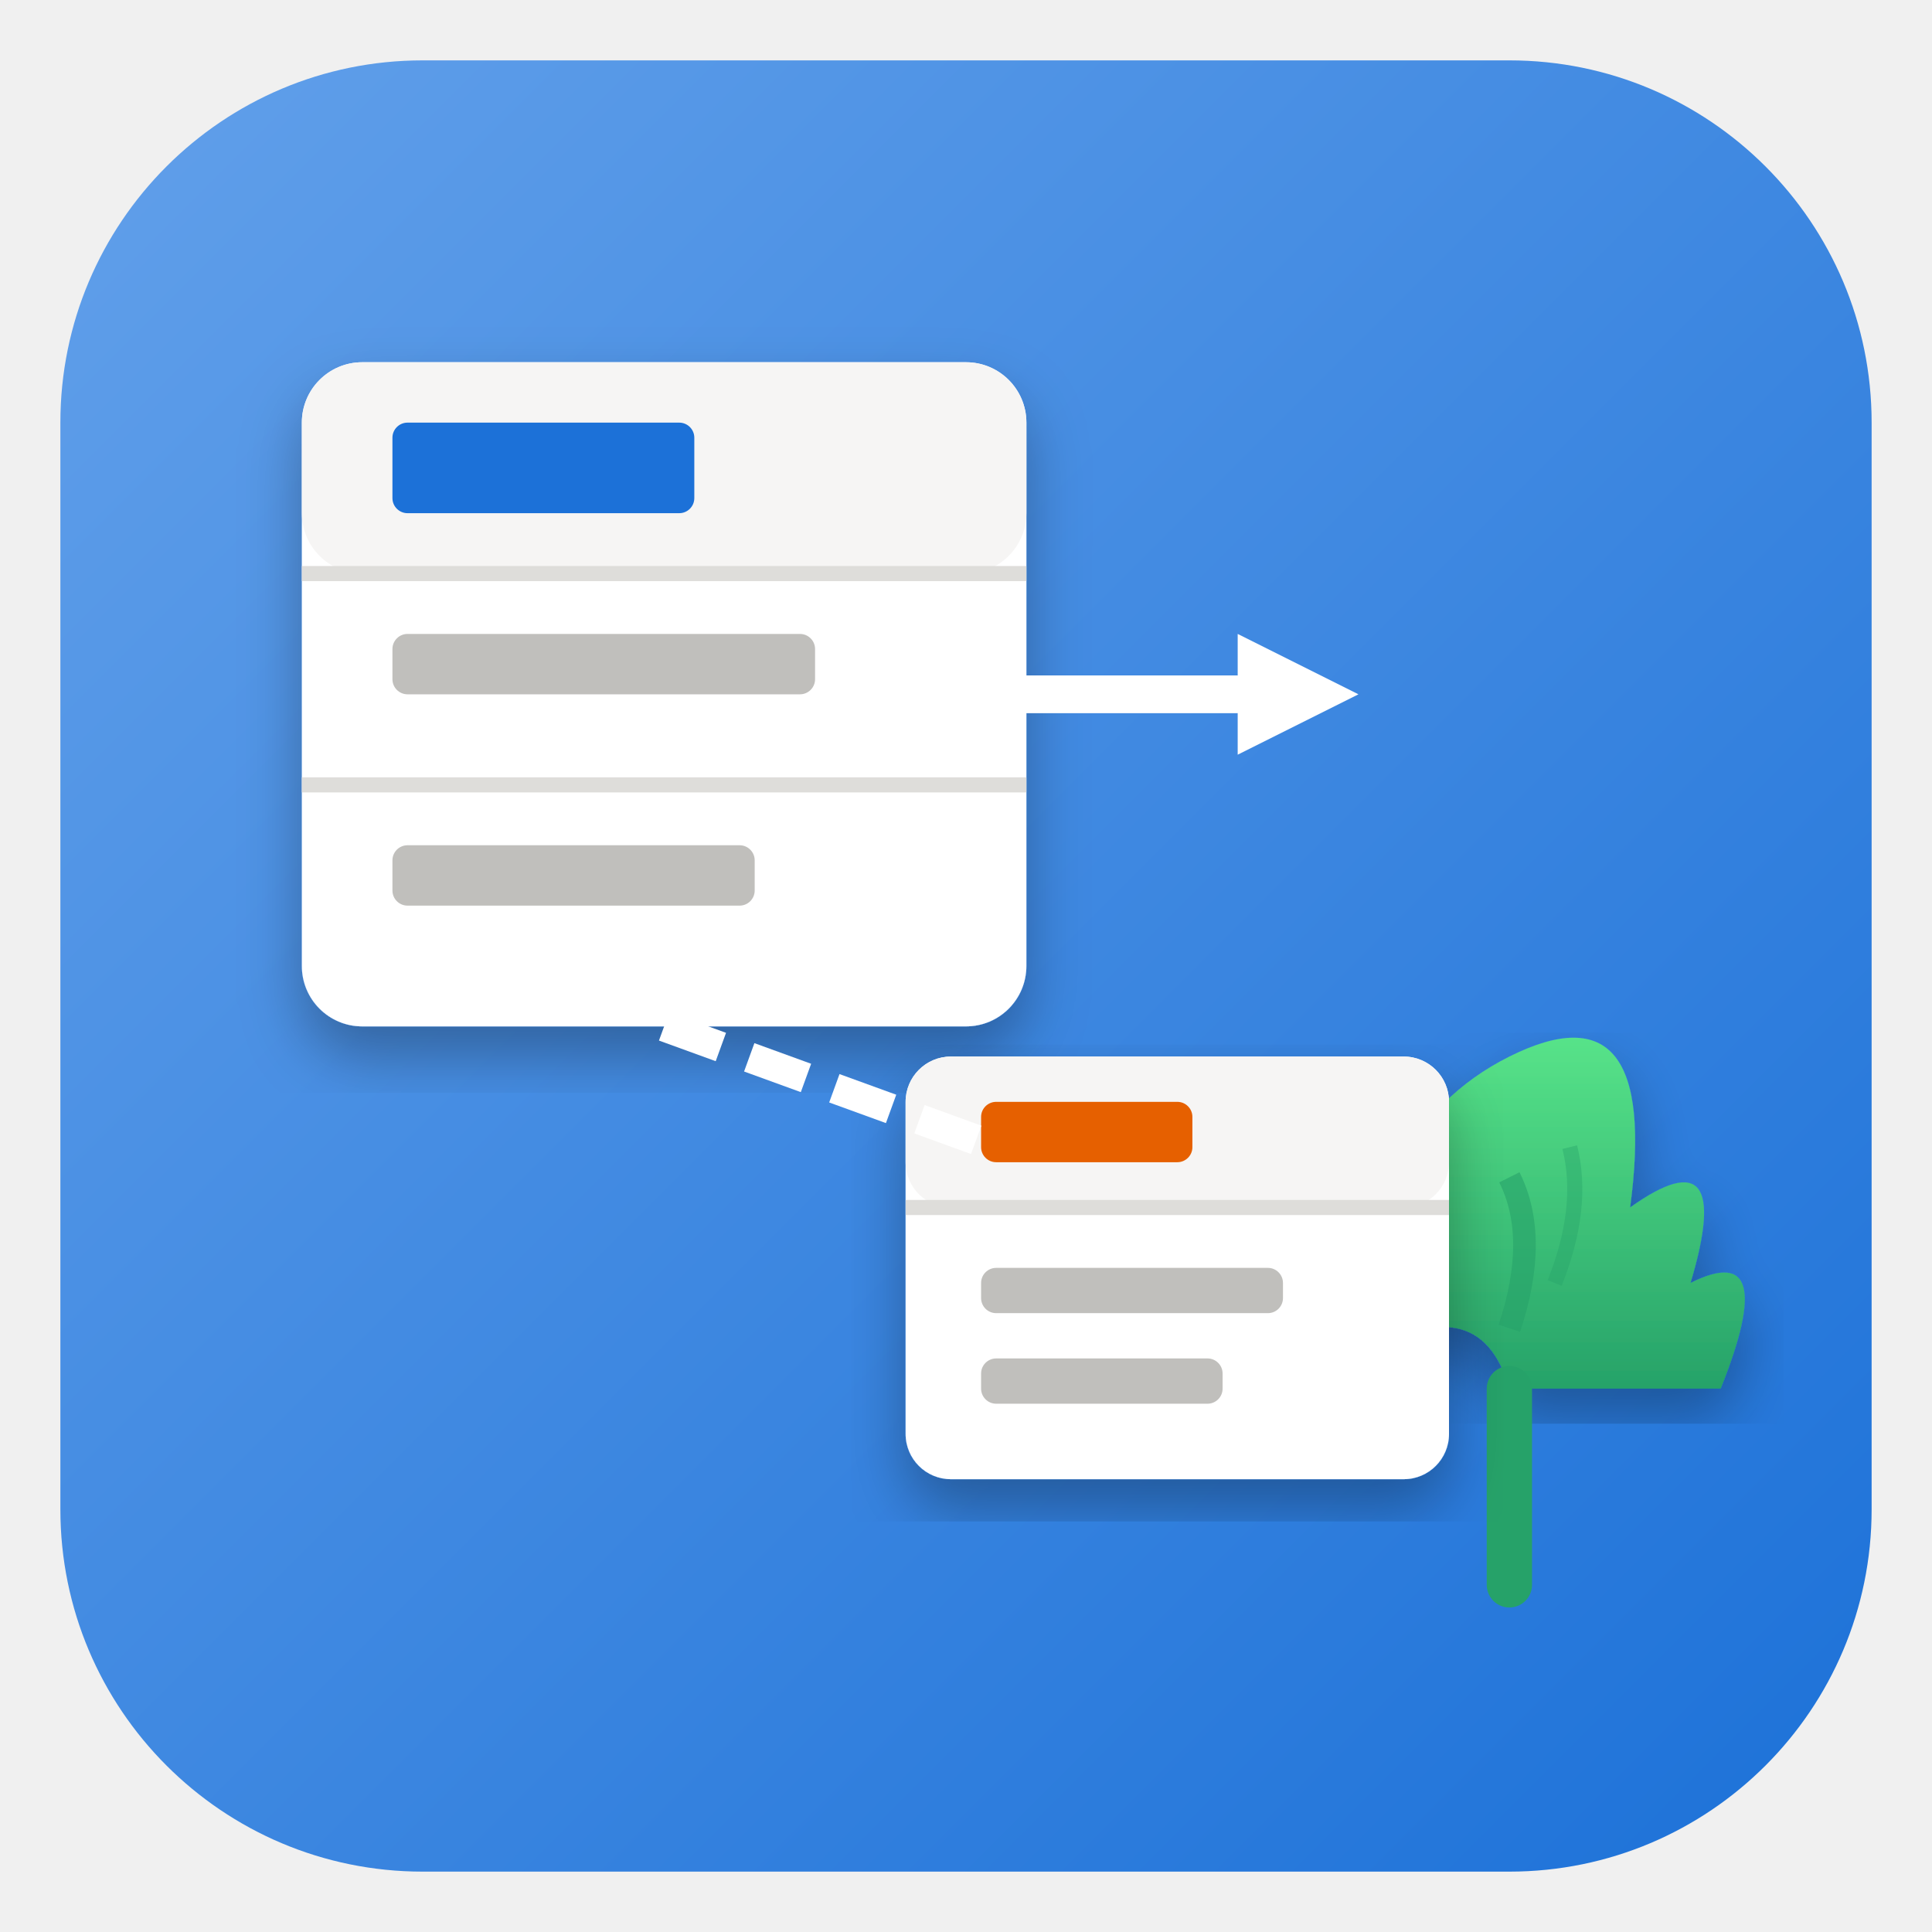
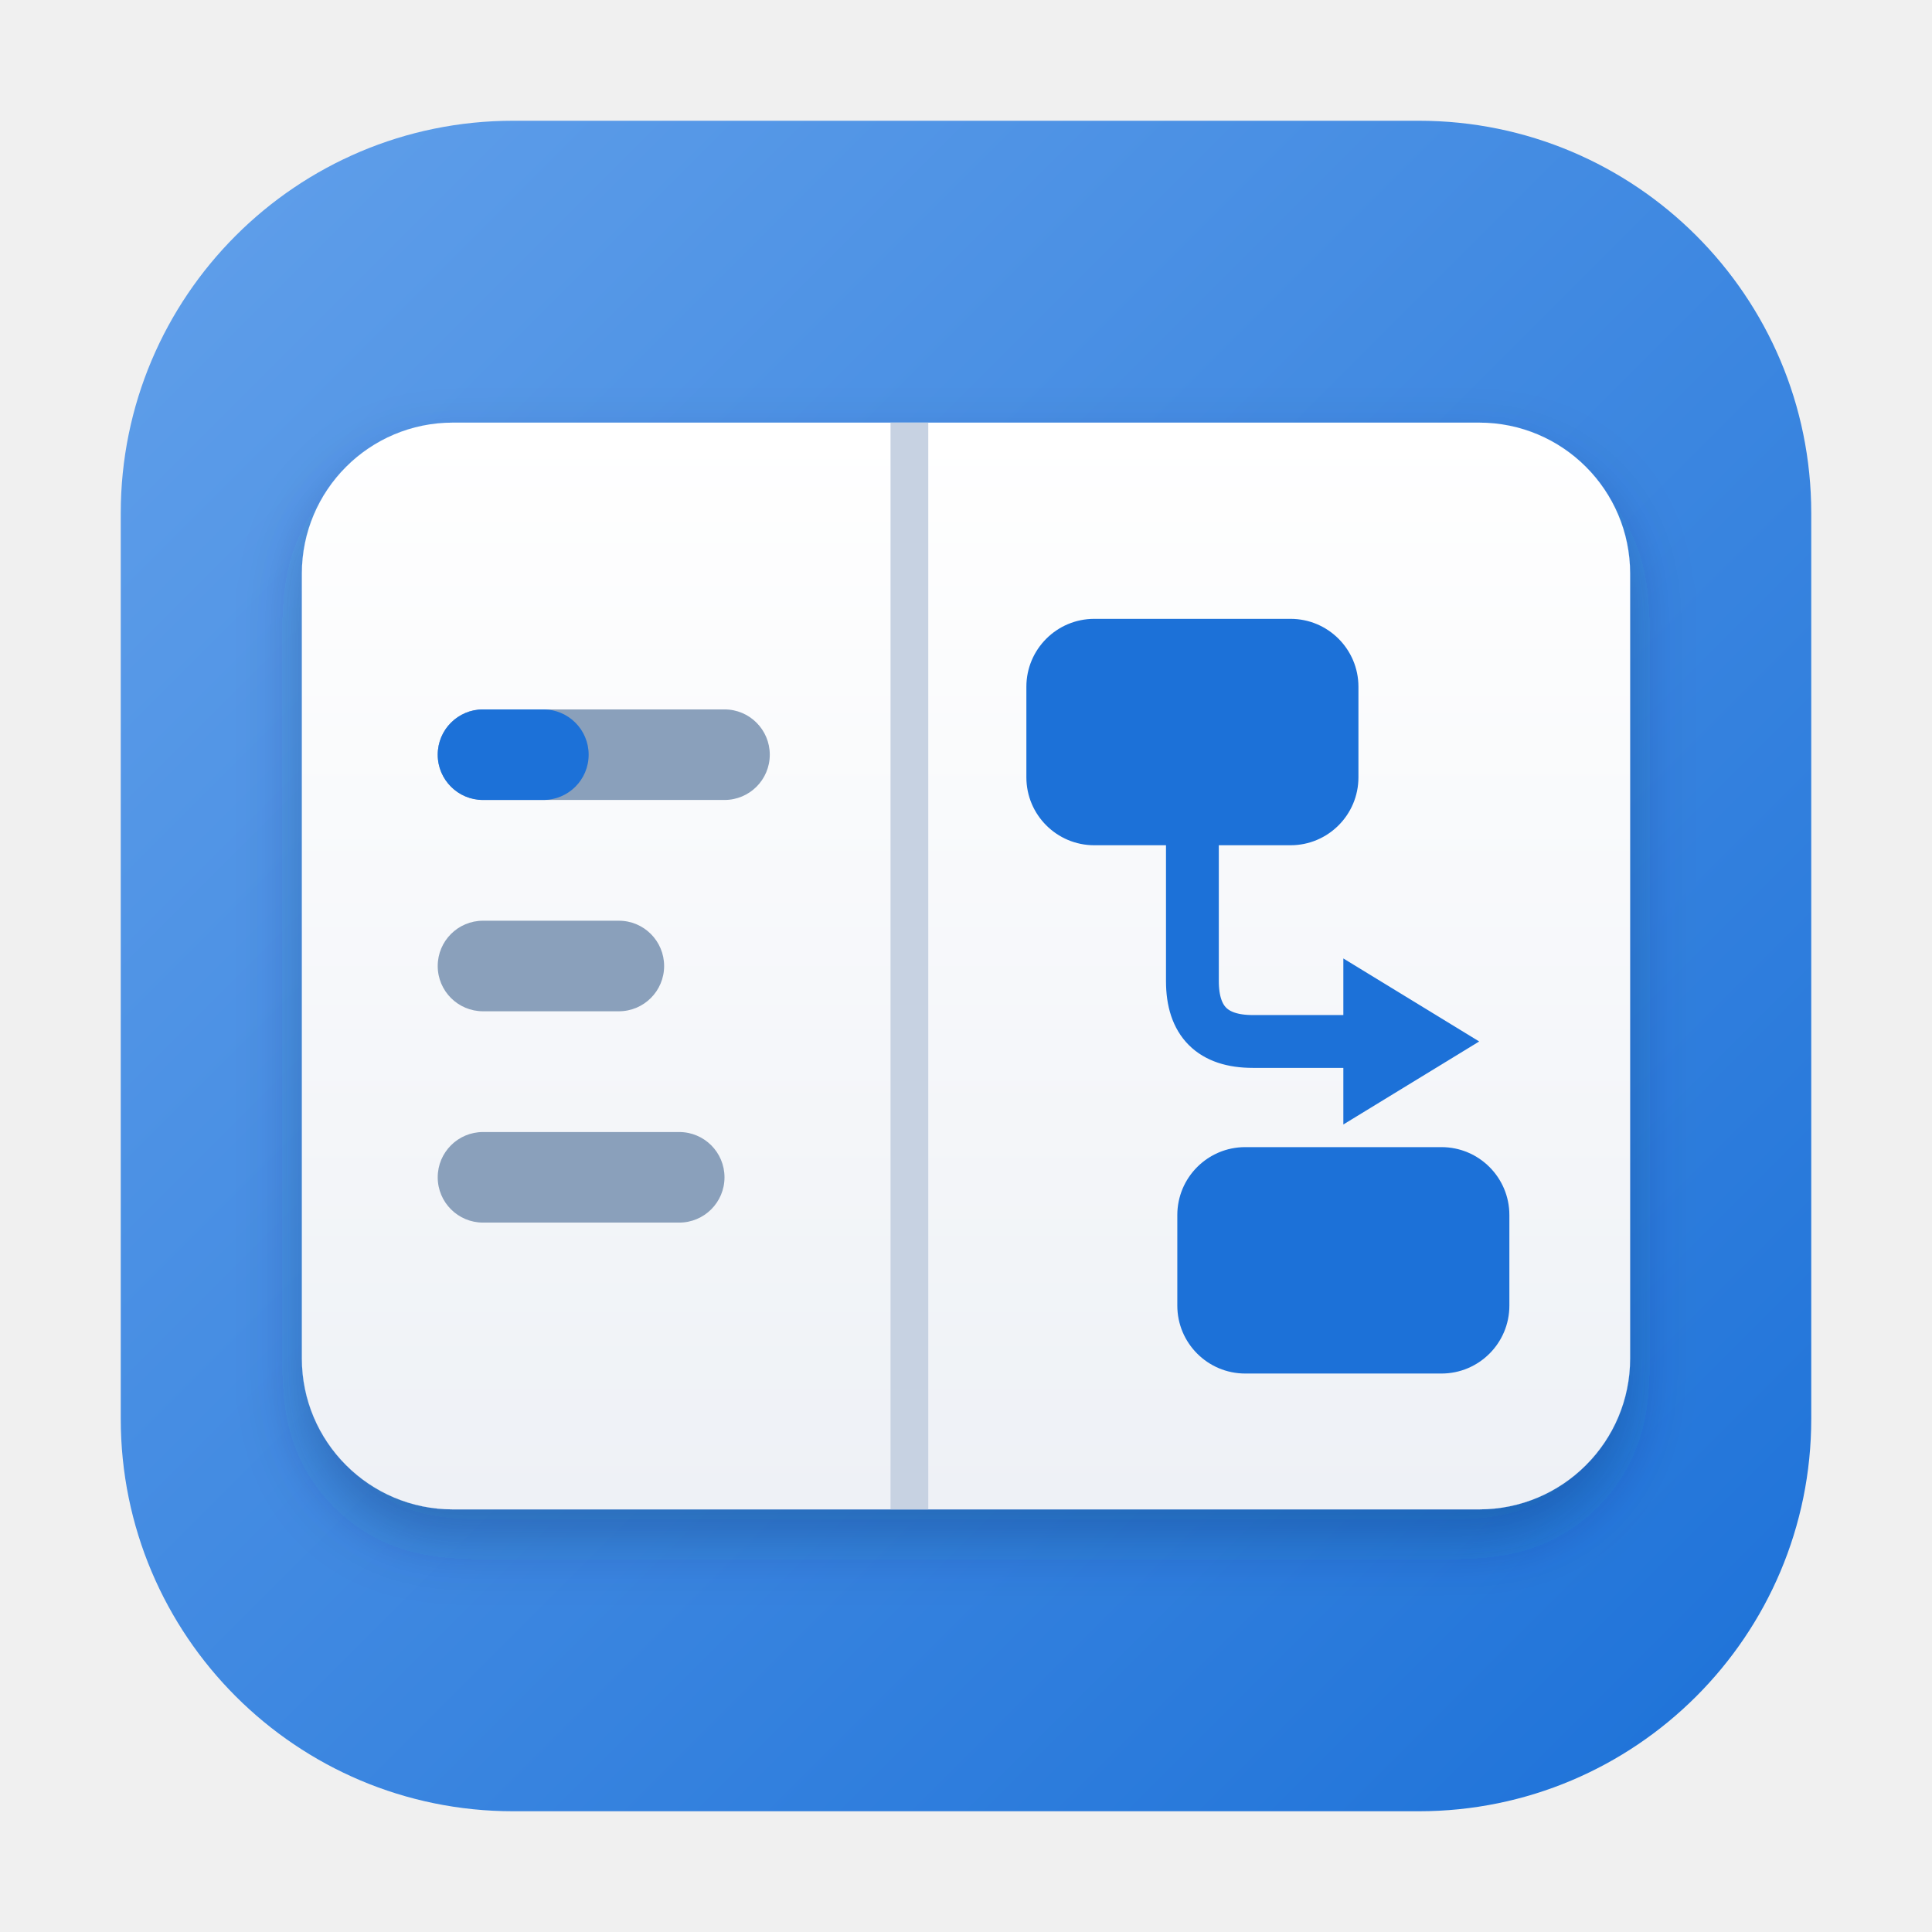
<svg xmlns="http://www.w3.org/2000/svg" width="128" height="128" viewBox="0 0 128 128">
  <defs>
-     <linearGradient id="bg-gradient" x1="0%" y1="0%" x2="100%" y2="100%">
+     <linearGradient id="bg" x1="0%" y1="0%" x2="100%" y2="100%">
      <stop offset="0%" style="stop-color:#62a0ea" />
      <stop offset="100%" style="stop-color:#1c71d8" />
    </linearGradient>
-     <linearGradient id="plant-gradient" x1="0%" y1="100%" x2="0%" y2="0%">
-       <stop offset="0%" style="stop-color:#26a269" />
-       <stop offset="100%" style="stop-color:#57e389" />
+     <linearGradient id="pane" x1="0%" y1="0%" x2="0%" y2="100%">
+       <stop offset="0%" style="stop-color:#ffffff" />
+       <stop offset="100%" style="stop-color:#eef1f6" />
    </linearGradient>
-     <filter id="shadow" x="-10%" y="-10%" width="120%" height="120%">
-       <feDropShadow dx="0" dy="2" stdDeviation="2" flood-opacity="0.3" />
+     <filter id="drop" x="-20%" y="-20%" width="140%" height="140%">
+       <feDropShadow dx="0" dy="2" stdDeviation="2" flood-color="#0b2d5c" flood-opacity="0.3" />
    </filter>
  </defs>
-   <rect x="4" y="4" width="120" height="120" rx="24" fill="url(#bg-gradient)" />
-   <g filter="url(#shadow)">
-     <rect x="20" y="24" width="48" height="44" rx="4" fill="white" />
-     <rect x="20" y="24" width="48" height="14" rx="4" fill="#f6f5f4" />
-     <line x1="20" y1="38" x2="68" y2="38" stroke="#deddda" stroke-width="1" />
-     <line x1="20" y1="52" x2="68" y2="52" stroke="#deddda" stroke-width="1" />
-     <rect x="26" y="28" width="20" height="6" rx="1" fill="#1c71d8" />
-     <rect x="26" y="42" width="28" height="4" rx="1" fill="#c0bfbc" />
-     <rect x="26" y="56" width="24" height="4" rx="1" fill="#c0bfbc" />
+   <rect x="8" y="8" width="112" height="112" rx="26" fill="url(#bg)" />
+   <g filter="url(#drop)">
+     <rect x="20" y="28" width="88" height="72" rx="10" fill="url(#pane)" />
  </g>
-   <g transform="translate(70, 50)">
-     <path d="M20 40 Q20 25, 30 20 Q40 15, 38 30 Q45 25, 42 35 Q48 32, 44 42 L30 42 Q28 35, 20 40 Z" fill="url(#plant-gradient)" filter="url(#shadow)" />
-     <path d="M30 42 L30 55" stroke="#26a269" stroke-width="3" stroke-linecap="round" />
-     <path d="M30 28 Q32 32, 30 38" stroke="#26a269" stroke-width="1.5" fill="none" opacity="0.6" />
-     <path d="M34 26 Q35 30, 33 35" stroke="#26a269" stroke-width="1" fill="none" opacity="0.4" />
+   <rect x="59" y="28" width="2.5" height="72" fill="#c7d2e2" />
+   <g fill="#8aa0bb">
+     <rect x="29" y="47" width="22" height="6" rx="3" />
+     <rect x="29" y="61" width="15" height="6" rx="3" />
+     <rect x="29" y="75" width="19" height="6" rx="3" />
  </g>
-   <g stroke="white" stroke-width="2.5" stroke-linecap="round" fill="none">
-     <path d="M68 46 L82 46" />
-     <polygon points="82,42 90,46 82,50" fill="white" stroke="none" />
-   </g>
-   <g filter="url(#shadow)" transform="translate(60, 70)">
-     <rect x="0" y="0" width="36" height="28" rx="3" fill="white" />
-     <rect x="0" y="0" width="36" height="10" rx="3" fill="#f6f5f4" />
-     <line x1="0" y1="10" x2="36" y2="10" stroke="#deddda" stroke-width="1" />
-     <rect x="5" y="3" width="14" height="4" rx="1" fill="#e66100" />
-     <rect x="5" y="14" width="20" height="3" rx="1" fill="#c0bfbc" />
-     <rect x="5" y="20" width="16" height="3" rx="1" fill="#c0bfbc" />
-   </g>
-   <line x1="44" y1="68" x2="66" y2="76" stroke="white" stroke-width="2" stroke-dasharray="4,2" />
+   <rect x="29" y="47" width="10" height="6" rx="3" fill="#1c71d8" />
+   <path d="M 79 55 L 79 65 Q 79 69 83 69 L 90 69" stroke="#1c71d8" stroke-width="3.5" fill="none" stroke-linecap="round" />
+   <path d="M 98 69 L 89 63.5 L 89 74.5 Z" fill="#1c71d8" />
+   <rect x="68" y="41" width="22" height="15" rx="4.5" fill="#1c71d8" />
+   <rect x="78" y="76" width="22" height="15" rx="4.5" fill="#1c71d8" />
</svg>
